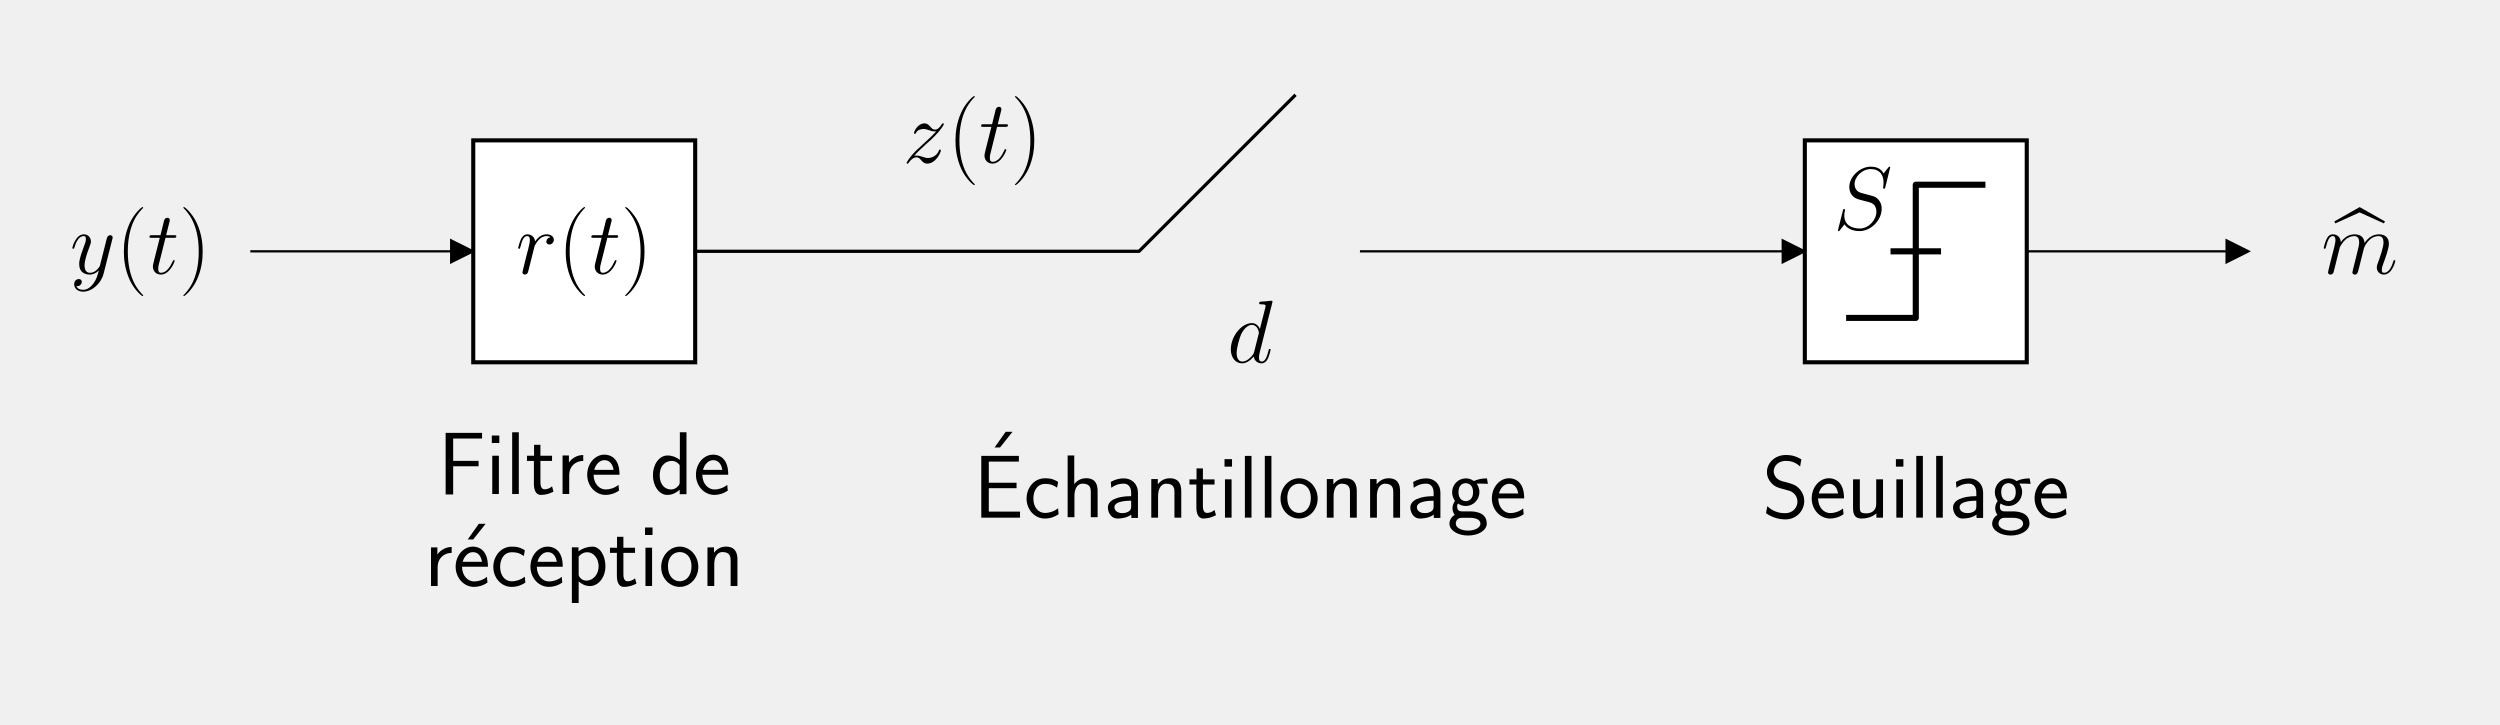
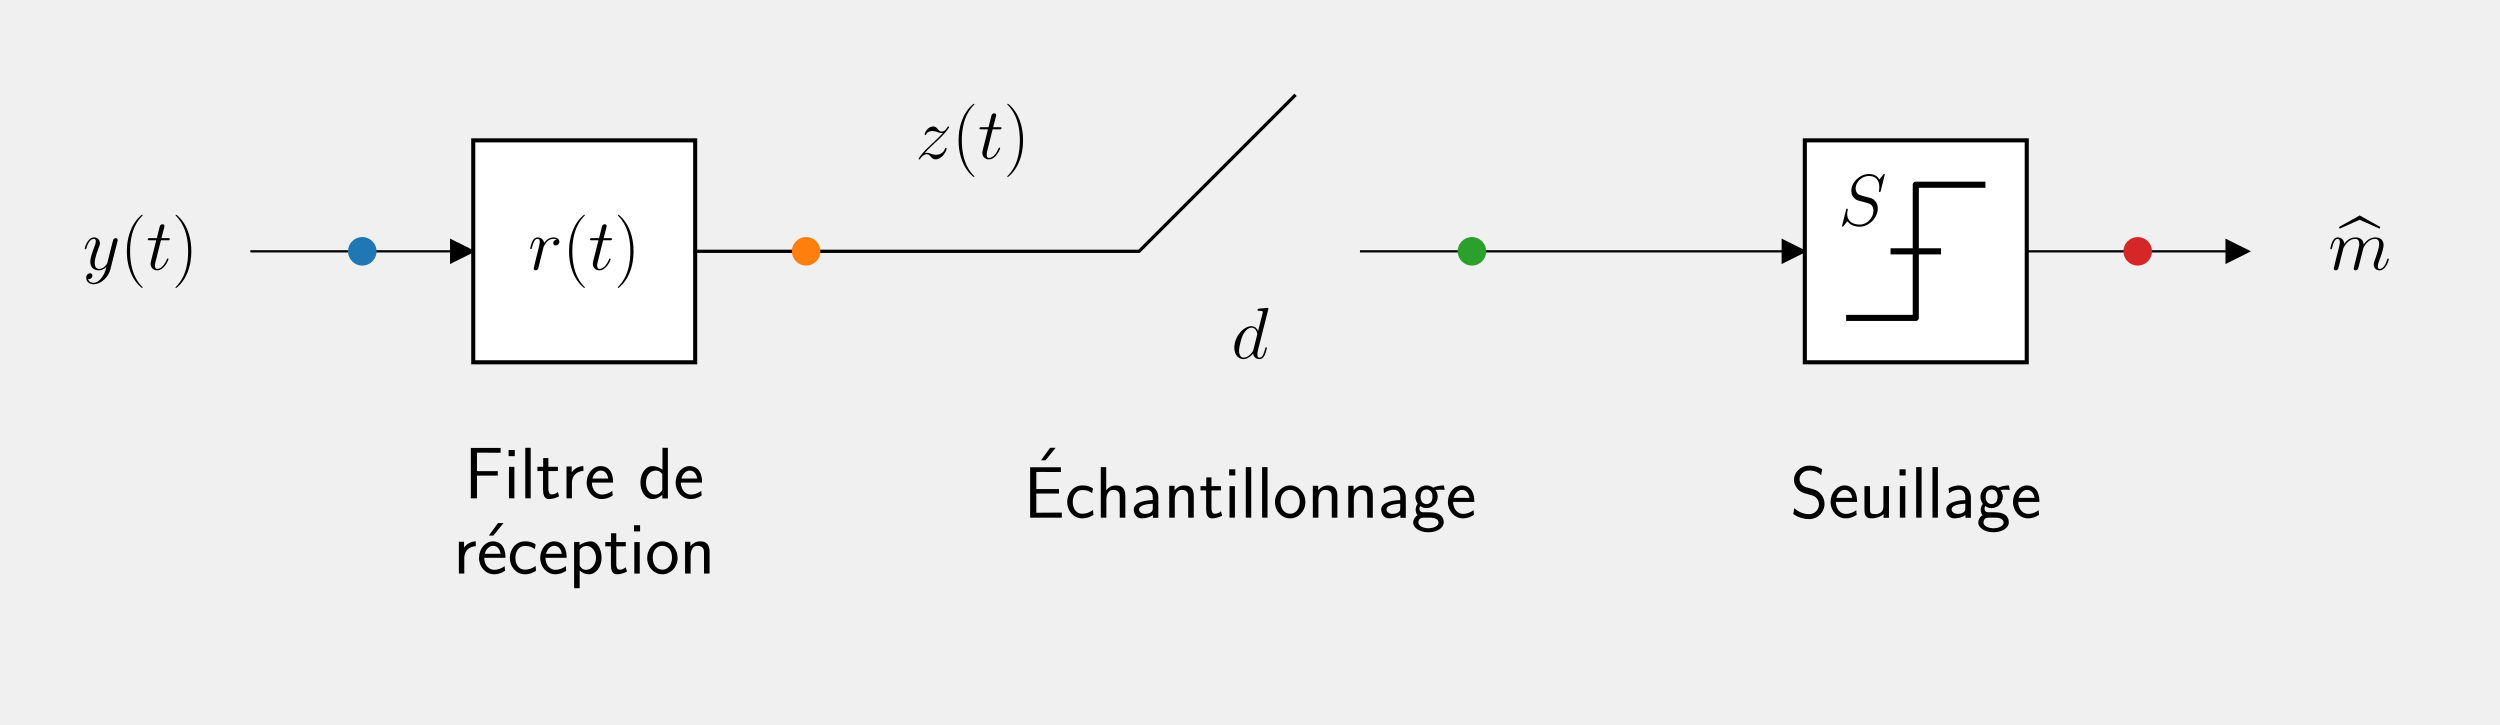
<svg xmlns="http://www.w3.org/2000/svg" xmlns:xlink="http://www.w3.org/1999/xlink" height="177.48pt" version="1.1" viewBox="0 0 612.36 177.48" width="612.36pt">
  <defs>
    <style type="text/css">*{stroke-linecap:butt;stroke-linejoin:round;}</style>
  </defs>
  <g id="figure_1">
    <g id="patch_1">
      <path d="M 0 177.48  L 612.36 177.48  L 612.36 0  L 0 0  z " style="fill:none;" />
    </g>
    <g id="axes_1">
      <g id="patch_2">
-         <path clip-path="url(#pd118811e2b)" d="M 115.92 61.56  L 110.484 64.278  L 110.484 61.587  L 61.56 61.587  L 61.56 61.533  L 110.484 61.533  L 110.484 58.842  z " style="stroke:#000000;stroke-linejoin:miter;stroke-width:0.5;" />
+         <path clip-path="url(#p0f16c1ee22)" d="M 115.92 61.56  L 110.484 64.278  L 110.484 61.587  L 61.56 61.587  L 61.56 61.533  L 110.484 61.533  L 110.484 58.842  z " style="stroke:#000000;stroke-linejoin:miter;stroke-width:0.5;" />
      </g>
      <g id="patch_3">
-         <path clip-path="url(#pd118811e2b)" d="M 115.92 88.74  L 170.28 88.74  L 170.28 34.38  L 115.92 34.38  z " style="fill:#ffffff;stroke:#000000;stroke-linejoin:miter;" />
+         <path clip-path="url(#p0f16c1ee22)" d="M 115.92 88.74  L 170.28 88.74  L 170.28 34.38  L 115.92 34.38  z " style="fill:#ffffff;stroke:#000000;stroke-linejoin:miter;" />
      </g>
      <g id="patch_4">
-         <path clip-path="url(#pd118811e2b)" d="M 442.08 61.56  L 436.644 64.278  L 436.644 61.587  L 333.36 61.587  L 333.36 61.533  L 436.644 61.533  L 436.644 58.842  z " style="stroke:#000000;stroke-linejoin:miter;stroke-width:0.5;" />
+         <path clip-path="url(#p0f16c1ee22)" d="M 442.08 61.56  L 436.644 64.278  L 436.644 61.587  L 333.36 61.587  L 333.36 61.533  L 436.644 61.533  L 436.644 58.842  z " style="stroke:#000000;stroke-linejoin:miter;stroke-width:0.5;" />
      </g>
      <g id="patch_5">
-         <path clip-path="url(#pd118811e2b)" d="M 442.08 88.74  L 496.44 88.74  L 496.44 34.38  L 442.08 34.38  z " style="fill:#ffffff;stroke:#000000;stroke-linejoin:miter;" />
+         <path clip-path="url(#p0f16c1ee22)" d="M 442.08 88.74  L 496.44 88.74  L 496.44 34.38  L 442.08 34.38  z " style="fill:#ffffff;stroke:#000000;stroke-linejoin:miter;" />
      </g>
      <g id="patch_6">
-         <path clip-path="url(#pd118811e2b)" d="M 550.8 61.56  L 545.364 64.278  L 545.364 61.587  L 496.44 61.587  L 496.44 61.533  L 545.364 61.533  L 545.364 58.842  z " style="stroke:#000000;stroke-linejoin:miter;stroke-width:0.5;" />
+         <path clip-path="url(#p0f16c1ee22)" d="M 550.8 61.56  L 545.364 64.278  L 545.364 61.587  L 496.44 61.587  L 496.44 61.533  L 545.364 61.533  L 545.364 58.842  z " style="stroke:#000000;stroke-linejoin:miter;stroke-width:0.5;" />
      </g>
      <g id="line2d_1">
-         <path clip-path="url(#pd118811e2b)" d="M 170.28 61.56  L 279 61.56  L 317.052 23.508  " style="fill:none;stroke:#000000;stroke-linecap:square;stroke-width:0.8;" />
+         <path clip-path="url(#p0f16c1ee22)" d="M 170.28 61.56  L 279 61.56  L 317.052 23.508  " style="fill:none;stroke:#000000;stroke-linecap:square;stroke-width:0.8;" />
      </g>
      <g id="line2d_2">
-         <path clip-path="url(#pd118811e2b)" d="M 452.952 77.868  L 469.26 77.868  L 469.26 45.252  L 485.568 45.252  " style="fill:none;stroke:#000000;stroke-linecap:square;stroke-width:1.5;" />
+         <path clip-path="url(#p0f16c1ee22)" d="M 452.952 77.868  L 469.26 77.868  L 469.26 45.252  L 485.568 45.252  " style="fill:none;stroke:#000000;stroke-linecap:square;stroke-width:1.5;" />
      </g>
      <g id="line2d_3">
-         <path clip-path="url(#pd118811e2b)" d="M 463.824 61.56  L 474.696 61.56  " style="fill:none;stroke:#000000;stroke-linecap:square;stroke-width:1.5;" />
+         <path clip-path="url(#p0f16c1ee22)" d="M 463.824 61.56  L 474.696 61.56  " style="fill:none;stroke:#000000;stroke-linecap:square;stroke-width:1.5;" />
      </g>
      <g id="text_1">
-         <g transform="translate(17.11809 67.03875)scale(0.22 -0.22)">
-           <defs>
-             <path d="M 1683 -700  C 1510 -939 1261 -1152 947 -1152  C 870 -1152 563 -1152 467 -889  C 486 -895 518 -895 531 -895  C 723 -895 851 -729 851 -582  C 851 -435 730 -384 634 -384  C 531 -384 307 -458 307 -759  C 307 -1071 582 -1286 947 -1286  C 1587 -1286 2234 -700 2413 6  L 3040 2485  C 3046 2517 3059 2556 3059 2594  C 3059 2689 2982 2753 2886 2753  C 2829 2753 2694 2727 2643 2535  L 2170 658  C 2138 543 2138 530 2086 460  C 1958 281 1747 64 1440 64  C 1082 64 1050 415 1050 588  C 1050 952 1222 1443 1395 1903  C 1466 2088 1504 2178 1504 2305  C 1504 2574 1312 2816 998 2816  C 410 2816 173 1890 173 1839  C 173 1814 198 1782 243 1782  C 301 1782 307 1807 333 1897  C 486 2433 730 2689 979 2689  C 1037 2689 1146 2689 1146 2478  C 1146 2312 1075 2127 979 1884  C 666 1047 666 837 666 683  C 666 77 1101 -64 1421 -64  C 1606 -64 1837 -6 2061 230  L 2067 224  C 1971 -147 1907 -392 1683 -700  z " id="CMMI12-79" transform="scale(0.015625)" />
-             <path d="M 1958 -1561  C 1958 -1555 1958 -1542 1939 -1523  C 1645 -1224 858 -407 858 1581  C 858 3569 1632 4379 1946 4697  C 1946 4704 1958 4717 1958 4736  C 1958 4755 1939 4768 1914 4768  C 1843 4768 1299 4296 986 3594  C 666 2887 576 2199 576 1588  C 576 1128 621 351 1005 -471  C 1312 -1135 1837 -1600 1914 -1600  C 1946 -1600 1958 -1587 1958 -1561  z " id="CMR17-28" transform="scale(0.015625)" />
-             <path d="M 1286 2566  L 1875 2566  C 1997 2566 2061 2566 2061 2681  C 2061 2752 2022 2752 1894 2752  L 1331 2752  L 1568 3692  C 1594 3781 1594 3794 1594 3840  C 1594 3943 1510 4000 1427 4000  C 1376 4000 1229 3981 1178 3775  L 928 2752  L 326 2752  C 198 2752 141 2752 141 2630  C 141 2566 186 2566 307 2566  L 877 2566  L 454 881  C 403 658 384 594 384 511  C 384 211 595 -64 954 -64  C 1600 -64 1946 868 1946 912  C 1946 951 1920 970 1882 970  C 1869 970 1843 970 1830 944  C 1824 938 1818 931 1773 829  C 1638 511 1344 64 973 64  C 781 64 768 224 768 364  C 768 370 768 492 787 568  L 1286 2566  z " id="CMMI12-74" transform="scale(0.015625)" />
-             <path d="M 1683 1581  C 1683 2040 1638 2817 1254 3639  C 947 4303 422 4768 346 4768  C 326 4768 301 4761 301 4729  C 301 4717 307 4710 314 4697  C 621 4378 1402 3568 1402 1584  C 1402 -407 627 -1217 314 -1537  C 307 -1549 301 -1556 301 -1568  C 301 -1600 326 -1600 346 -1600  C 416 -1600 960 -1128 1274 -426  C 1594 281 1683 969 1683 1581  z " id="CMR17-29" transform="scale(0.015625)" />
+         <g transform="translate(20.25662 66.04262)scale(0.18 -0.18)">
+           <defs>
+             <path d="M 1683 -673  C 1510 -921 1261 -1152 947 -1152  C 870 -1152 563 -1139 467 -826  C 486 -833 518 -833 531 -833  C 723 -833 851 -666 851 -519  C 851 -372 730 -320 634 -320  C 531 -320 307 -397 307 -711  C 307 -1050 582 -1280 947 -1280  C 1587 -1280 2234 -673 2413 -7  L 3040 2483  C 3046 2515 3059 2553 3059 2591  C 3059 2687 2982 2752 2886 2752  C 2829 2752 2694 2726 2643 2534  L 2170 657  C 2138 542 2138 530 2086 459  C 1958 281 1747 64 1440 64  C 1082 64 1050 415 1050 587  C 1050 951 1222 1443 1395 1902  C 1466 2087 1504 2177 1504 2305  C 1504 2573 1312 2816 998 2816  C 410 2816 173 1890 173 1838  C 173 1813 198 1781 243 1781  C 301 1781 307 1807 333 1896  C 486 2432 730 2687 979 2687  C 1037 2687 1146 2687 1146 2477  C 1146 2311 1075 2126 979 1883  C 666 1047 666 836 666 683  C 666 76 1101 -64 1421 -64  C 1606 -64 1837 -7 2061 230  L 2067 223  C 1971 -141 1907 -359 1683 -673  z " id="CMMI12-79" transform="scale(0.015625)" />
+             <path d="M 1958 -1562  C 1958 -1556 1958 -1543 1939 -1524  C 1645 -1223 858 -403 858 1596  C 858 3595 1632 4408 1946 4729  C 1946 4735 1958 4748 1958 4767  C 1958 4787 1939 4800 1914 4800  C 1843 4800 1299 4325 986 3620  C 666 2909 576 2218 576 1603  C 576 1141 621 360 1005 -467  C 1312 -1133 1837 -1600 1914 -1600  C 1946 -1600 1958 -1588 1958 -1562  z " id="CMR17-28" transform="scale(0.015625)" />
+             <path d="M 1286 2566  L 1875 2566  C 1997 2566 2061 2566 2061 2681  C 2061 2752 2022 2752 1894 2752  L 1331 2752  L 1568 3664  C 1594 3752 1594 3764 1594 3808  C 1594 3910 1510 3968 1427 3968  C 1376 3968 1229 3948 1178 3746  L 928 2752  L 326 2752  C 198 2752 141 2752 141 2630  C 141 2566 186 2566 307 2566  L 877 2566  L 454 881  C 403 657 384 593 384 510  C 384 210 595 -64 954 -64  C 1600 -64 1946 868 1946 913  C 1946 951 1920 970 1882 970  C 1869 970 1843 970 1830 944  C 1824 938 1818 932 1773 830  C 1638 510 1344 64 973 64  C 781 64 768 223 768 364  C 768 370 768 491 787 568  L 1286 2566  z " id="CMMI12-74" transform="scale(0.015625)" />
+             <path d="M 1683 1596  C 1683 2057 1638 2839 1254 3665  C 947 4332 422 4800 346 4800  C 326 4800 301 4793 301 4761  C 301 4748 307 4742 314 4729  C 621 4408 1402 3595 1402 1603  C 1402 -396 627 -1210 314 -1530  C 307 -1543 301 -1549 301 -1562  C 301 -1594 326 -1600 346 -1600  C 416 -1600 960 -1127 1274 -422  C 1594 289 1683 981 1683 1596  z " id="CMR17-29" transform="scale(0.015625)" />
          </defs>
          <use transform="scale(0.996264)" xlink:href="#CMMI12-79" />
          <use transform="translate(51.13878 0)scale(0.996264)" xlink:href="#CMR17-28" />
          <use transform="translate(86.41955 0)scale(0.996264)" xlink:href="#CMMI12-74" />
          <use transform="translate(121.6459 0)scale(0.996264)" xlink:href="#CMR17-29" />
        </g>
      </g>
      <g id="text_2">
-         <g transform="translate(126.3296 67.03875)scale(0.22 -0.22)">
-           <defs>
-             <path d="M 2490 2612  C 2291 2574 2189 2433 2189 2293  C 2189 2139 2310 2088 2400 2088  C 2579 2088 2726 2242 2726 2433  C 2726 2638 2528 2816 2208 2816  C 1952 2816 1658 2701 1389 2312  C 1344 2650 1088 2816 832 2816  C 582 2816 454 2625 378 2484  C 269 2254 173 1871 173 1839  C 173 1814 198 1782 243 1782  C 294 1782 301 1788 339 1935  C 435 2318 557 2689 813 2689  C 966 2689 1011 2580 1011 2395  C 1011 2254 947 2005 902 1807  L 723 1118  C 698 996 627 709 595 594  C 550 428 480 128 480 96  C 480 6 550 -64 646 -64  C 717 -64 838 -19 877 109  C 896 160 1133 1124 1171 1271  C 1203 1411 1242 1546 1274 1686  C 1299 1775 1325 1878 1344 1961  C 1363 2018 1536 2331 1696 2472  C 1773 2542 1939 2689 2202 2689  C 2304 2689 2406 2670 2490 2612  z " id="CMMI12-72" transform="scale(0.015625)" />
+         <g transform="translate(129.3787 66.04262)scale(0.18 -0.18)">
+           <defs>
+             <path d="M 2490 2633  C 2291 2598 2189 2457 2189 2316  C 2189 2163 2310 2111 2400 2111  C 2579 2111 2726 2265 2726 2457  C 2726 2651 2528 2816 2208 2816  C 1952 2816 1658 2700 1389 2335  C 1344 2660 1088 2816 832 2816  C 582 2816 454 2642 378 2508  C 269 2278 173 1892 173 1860  C 173 1834 198 1801 243 1801  C 294 1801 301 1808 339 1957  C 435 2342 557 2687 813 2687  C 966 2687 1011 2604 1011 2419  C 1011 2278 947 2028 902 1827  L 723 1130  C 698 1007 627 716 595 600  C 550 432 480 128 480 96  C 480 6 550 -64 646 -64  C 717 -64 838 -20 877 109  C 896 160 1133 1136 1171 1285  C 1203 1427 1242 1562 1274 1705  C 1299 1795 1325 1898 1344 1982  C 1363 2040 1536 2355 1696 2495  C 1773 2566 1939 2687 2202 2687  C 2304 2687 2406 2674 2490 2633  z " id="CMMI12-72" transform="scale(0.015625)" />
          </defs>
          <use transform="scale(0.996264)" xlink:href="#CMMI12-72" />
          <use transform="translate(46.67061 0)scale(0.996264)" xlink:href="#CMR17-28" />
          <use transform="translate(81.95138 0)scale(0.996264)" xlink:href="#CMMI12-74" />
          <use transform="translate(117.1777 0)scale(0.996264)" xlink:href="#CMR17-29" />
        </g>
      </g>
      <g id="text_3">
-         <g transform="translate(107.2286 121.0067)scale(0.22 -0.22)">
-           <defs>
-             <path d="M 2918 1984  L 2918 2373  L 1101 2373  L 1101 3968  L 1882 3968  C 1958 3968 2035 3968 2112 3968  L 3168 3968  L 3168 4375  L 563 4375  L 563 -32  L 1101 -32  L 1101 1984  L 2918 1984  z " id="CMSS17-46" transform="scale(0.015625)" />
-             <path d="M 979 4183  L 442 4183  L 442 3648  L 979 3648  L 979 4183  z M 947 2739  L 474 2739  L 474 0  L 947 0  L 947 2739  z " id="CMSS17-69" transform="scale(0.015625)" />
+         <g transform="translate(113.7507 122.0586)scale(0.18 -0.18)">
+           <defs>
+             <path d="M 2918 1984  L 2918 2374  L 1101 2374  L 1101 3993  L 1882 3993  C 1958 3993 2035 3987 2112 3987  L 3168 3987  L 3168 4403  L 563 4403  L 563 0  L 1101 0  L 1101 1984  L 2918 1984  z " id="CMSS17-46" transform="scale(0.015625)" />
+             <path d="M 979 4224  L 442 4224  L 442 3686  L 979 3686  L 979 4224  z M 947 2752  L 474 2752  L 474 0  L 947 0  L 947 2752  z " id="CMSS17-69" transform="scale(0.015625)" />
            <path d="M 947 4416  L 474 4416  L 474 0  L 947 0  L 947 4416  z " id="CMSS17-6c" transform="scale(0.015625)" />
-             <path d="M 1069 2368  L 1901 2368  L 1901 2737  L 1069 2737  L 1069 3520  L 614 3520  L 614 2737  L 109 2737  L 109 2368  L 602 2368  L 602 749  C 602 384 685 -64 1107 -64  C 1427 -64 1722 25 2003 172  L 1901 548  C 1747 414 1562 337 1363 337  C 1082 337 1069 696 1069 856  L 1069 2368  z " id="CMSS17-74" transform="scale(0.015625)" />
-             <path d="M 954 1363  C 954 1965 1395 2368 1958 2368  L 1958 2789  C 1549 2789 1165 2585 934 2253  L 934 2758  L 480 2758  L 480 0  L 954 0  L 954 1363  z " id="CMSS17-72" transform="scale(0.015625)" />
-             <path d="M 2502 1377  C 2502 1590 2490 2003 2285 2345  C 2061 2713 1696 2816 1421 2816  C 755 2816 192 2188 192 1375  C 192 582 774 -64 1510 -64  C 1798 -64 2150 19 2470 248  C 2470 274 2458 414 2451 420  C 2451 433 2432 630 2432 656  C 2125 407 1773 325 1517 325  C 1107 325 666 667 646 1377  L 2502 1377  z M 698 1728  C 781 2084 1062 2421 1421 2421  C 1517 2421 1965 2421 2080 1728  L 698 1728  z " id="CMSS17-65" transform="scale(0.015625)" />
-             <path d="M 2611 4416  L 2138 4416  L 2138 2438  C 1939 2603 1613 2756 1254 2756  C 672 2756 211 2131 211 1347  C 211 562 666 -64 1235 -64  C 1677 -64 1971 172 2125 306  L 2125 -13  L 2611 -13  L 2611 4416  z M 2125 836  C 2125 747 2125 653 1926 482  C 1798 375 1645 325 1498 325  C 1152 325 698 576 698 1340  C 698 2134 1210 2368 1562 2368  C 1798 2368 1990 2254 2125 2065  L 2125 836  z " id="CMSS17-64" transform="scale(0.015625)" />
+             <path d="M 1069 2380  L 1901 2380  L 1901 2752  L 1069 2752  L 1069 3520  L 614 3520  L 614 2752  L 109 2752  L 109 2380  L 602 2380  L 602 751  C 602 384 685 -64 1107 -64  C 1427 -64 1722 25 2003 172  L 1901 551  C 1747 416 1562 339 1363 339  C 1082 339 1069 699 1069 860  L 1069 2380  z " id="CMSS17-74" transform="scale(0.015625)" />
+             <path d="M 954 1369  C 954 1974 1395 2379 1958 2392  L 1958 2816  C 1549 2809 1165 2604 934 2270  L 934 2783  L 480 2783  L 480 0  L 954 0  L 954 1369  z " id="CMSS17-72" transform="scale(0.015625)" />
+             <path d="M 2502 1375  C 2502 1587 2490 2001 2285 2347  C 2061 2713 1696 2816 1421 2816  C 755 2816 192 2184 192 1363  C 192 579 774 -64 1510 -64  C 1798 -64 2150 19 2470 249  C 2470 275 2458 414 2451 421  C 2451 433 2432 629 2432 655  C 2125 408 1773 326 1517 326  C 1107 326 666 667 646 1375  L 2502 1375  z M 698 1728  C 781 2086 1062 2425 1421 2425  C 1517 2425 1965 2412 2080 1728  L 698 1728  z " id="CMSS17-65" transform="scale(0.015625)" />
+             <path d="M 2611 4416  L 2138 4416  L 2138 2495  C 1939 2662 1613 2816 1254 2816  C 672 2816 211 2179 211 1375  C 211 572 666 -64 1235 -64  C 1677 -64 1971 172 2125 307  L 2125 -13  L 2611 -13  L 2611 4416  z M 2125 851  C 2125 760 2125 663 1926 488  C 1798 378 1645 326 1498 326  C 1152 326 698 585 698 1369  C 698 2185 1210 2425 1562 2425  C 1798 2425 1990 2308 2125 2114  L 2125 851  z " id="CMSS17-64" transform="scale(0.015625)" />
          </defs>
          <use transform="scale(0.996264)" xlink:href="#CMSS17-46" />
          <use transform="translate(53.28956 0)scale(0.996264)" xlink:href="#CMSS17-69" />
          <use transform="translate(75.47028 0)scale(0.996264)" xlink:href="#CMSS17-6c" />
          <use transform="translate(97.651 0)scale(0.996264)" xlink:href="#CMSS17-74" />
          <use transform="translate(131.4826 0)scale(0.996264)" xlink:href="#CMSS17-72" />
          <use transform="translate(163.3923 0)scale(0.996264)" xlink:href="#CMSS17-65" />
          <use transform="translate(236.2603 0)scale(0.996264)" xlink:href="#CMSS17-64" />
          <use transform="translate(284.4652 0)scale(0.996264)" xlink:href="#CMSS17-65" />
        </g>
-         <g transform="translate(103.9299 143.5348)scale(0.22 -0.22)">
-           <defs>
-             <path d="M 2502 4448  L 2016 4448  L 1222 3328  L 1613 3328  L 2502 4448  z " id="CMSS17-13" transform="scale(0.015625)" />
-             <path d="M 2464 2541  C 2464 2585 2170 2714 2093 2739  C 1882 2816 1613 2816 1542 2816  C 710 2816 211 2093 211 1363  C 211 595 768 -64 1517 -64  C 1946 -64 2253 76 2502 242  L 2464 664  C 2189 453 1869 337 1523 337  C 1024 337 698 774 698 1369  C 698 1831 909 2414 1549 2414  C 1901 2414 2099 2343 2394 2145  L 2464 2541  z " id="CMSS17-63" transform="scale(0.015625)" />
-             <path d="M 966 333  C 1178 129 1466 -5 1773 -5  C 2368 -5 2880 603 2880 1412  C 2880 2159 2496 2816 1946 2816  C 1626 2816 1242 2702 954 2472  L 954 2765  L 480 2765  L 480 -1216  L 966 -1216  L 966 333  z M 966 2100  C 1018 2176 1235 2415 1587 2415  C 2035 2415 2394 1960 2394 1412  C 2394 787 1958 384 1530 384  C 1402 384 1267 415 1139 523  C 966 674 966 768 966 857  L 966 2100  z " id="CMSS17-70" transform="scale(0.015625)" />
-             <path d="M 2829 1356  C 2829 2176 2221 2816 1504 2816  C 768 2816 173 2157 173 1356  C 173 544 787 -64 1498 -64  C 2227 -64 2829 563 2829 1356  z M 1504 337  C 1050 337 659 709 659 1408  C 659 2151 1114 2427 1498 2427  C 1914 2427 2342 2126 2342 1408  C 2342 683 1926 337 1504 337  z " id="CMSS17-6f" transform="scale(0.015625)" />
-             <path d="M 2618 1877  C 2618 2283 2522 2816 1798 2816  C 1389 2816 1120 2606 941 2389  L 941 2758  L 474 2758  L 474 0  L 960 0  L 960 1559  C 960 1964 1114 2428 1549 2428  C 2112 2428 2131 2048 2131 1829  L 2131 0  L 2618 0  L 2618 1877  z " id="CMSS17-6e" transform="scale(0.015625)" />
+         <g transform="translate(111.0517 140.4906)scale(0.18 -0.18)">
+           <defs>
+             <path d="M 2502 4416  L 2016 4416  L 1222 3321  L 1613 3321  L 2502 4416  z " id="CMSS17-13" transform="scale(0.015625)" />
+             <path d="M 2464 2540  C 2464 2585 2170 2713 2093 2739  C 1882 2816 1613 2816 1542 2816  C 710 2816 211 2092 211 1363  C 211 595 768 -64 1517 -64  C 1946 -64 2253 76 2502 243  L 2464 665  C 2189 454 1869 339 1523 339  C 1024 339 698 774 698 1369  C 698 1830 909 2412 1549 2412  C 1901 2412 2099 2342 2394 2143  L 2464 2540  z " id="CMSS17-63" transform="scale(0.015625)" />
+             <path d="M 966 275  C 1178 70 1466 -64 1773 -64  C 2368 -64 2880 553 2880 1382  C 2880 2147 2496 2816 1946 2816  C 1626 2816 1242 2700 954 2470  L 954 2764  L 480 2764  L 480 -1280  L 966 -1280  L 966 275  z M 966 2088  C 1018 2166 1235 2412 1587 2412  C 2035 2412 2394 1946 2394 1382  C 2394 741 1958 326 1530 326  C 1402 326 1267 358 1139 468  C 966 624 966 721 966 812  L 966 2088  z " id="CMSS17-70" transform="scale(0.015625)" />
+             <path d="M 2829 1356  C 2829 2175 2221 2816 1504 2816  C 768 2816 173 2156 173 1356  C 173 544 787 -64 1498 -64  C 2227 -64 2829 563 2829 1356  z M 1504 339  C 1050 339 659 710 659 1407  C 659 2150 1114 2425 1498 2425  C 1914 2425 2342 2124 2342 1407  C 2342 684 1926 339 1504 339  z " id="CMSS17-6f" transform="scale(0.015625)" />
+             <path d="M 2618 1878  C 2618 2283 2522 2816 1798 2816  C 1389 2816 1120 2604 941 2386  L 941 2783  L 474 2783  L 474 0  L 960 0  L 960 1556  C 960 1962 1114 2425 1549 2425  C 2112 2425 2131 2045 2131 1826  L 2131 0  L 2618 0  L 2618 1878  z " id="CMSS17-6e" transform="scale(0.015625)" />
          </defs>
          <use transform="scale(0.996264)" xlink:href="#CMSS17-72" />
          <use transform="translate(29.30736 0)scale(0.996264)" xlink:href="#CMSS17-13" />
          <use transform="translate(31.90977 0)scale(0.996264)" xlink:href="#CMSS17-65" />
          <use transform="translate(73.5486 0)scale(0.996264)" xlink:href="#CMSS17-63" />
          <use transform="translate(115.1874 0)scale(0.996264)" xlink:href="#CMSS17-65" />
          <use transform="translate(156.8262 0)scale(0.996264)" xlink:href="#CMSS17-70" />
          <use transform="translate(205.0312 0)scale(0.996264)" xlink:href="#CMSS17-74" />
          <use transform="translate(238.8627 0)scale(0.996264)" xlink:href="#CMSS17-69" />
          <use transform="translate(261.0435 0)scale(0.996264)" xlink:href="#CMSS17-6f" />
          <use transform="translate(307.8871 0)scale(0.996264)" xlink:href="#CMSS17-6e" />
        </g>
      </g>
      <g id="text_4">
-         <g transform="translate(221.1203 39.85875)scale(0.22 -0.22)">
-           <defs>
-             <path d="M 813 486  C 1088 803 1312 1004 1632 1296  C 2016 1632 2182 1793 2272 1891  C 2720 2338 2944 2713 2944 2764  C 2944 2816 2893 2816 2880 2816  C 2835 2816 2822 2793 2790 2750  C 2630 2494 2477 2367 2310 2367  C 2176 2367 2106 2421 1984 2565  C 1850 2715 1741 2816 1555 2816  C 1088 2816 806 2257 806 2128  C 806 2108 813 2068 870 2068  C 922 2068 928 2091 947 2133  C 1056 2372 1363 2414 1485 2414  C 1619 2414 1747 2376 1882 2327  C 2125 2240 2227 2240 2291 2240  C 2336 2240 2362 2240 2394 2246  C 2182 1994 1837 1683 1549 1418  L 902 816  C 512 415 275 33 275 -12  C 275 -51 307 -64 346 -64  C 384 -64 390 -57 435 14  C 538 163 742 384 979 384  C 1114 384 1178 342 1306 193  C 1427 61 1536 -64 1741 -64  C 2368 -64 2726 732 2726 876  C 2726 903 2720 942 2656 942  C 2605 942 2598 917 2579 855  C 2438 488 2061 338 1811 338  C 1677 338 1549 376 1414 425  C 1158 512 1088 512 1005 512  C 941 512 870 512 813 486  z " id="CMMI12-7a" transform="scale(0.015625)" />
+         <g transform="translate(224.2311 38.86262)scale(0.18 -0.18)">
+           <defs>
+             <path d="M 813 486  C 1088 809 1312 1015 1632 1313  C 2016 1657 2182 1822 2272 1922  C 2720 2371 2944 2713 2944 2764  C 2944 2816 2893 2816 2880 2816  C 2835 2816 2822 2790 2790 2745  C 2630 2470 2477 2368 2310 2368  C 2176 2368 2106 2403 1984 2547  C 1850 2707 1741 2816 1555 2816  C 1088 2816 806 2265 806 2127  C 806 2107 813 2067 870 2067  C 922 2067 928 2094 947 2140  C 1056 2387 1363 2415 1485 2415  C 1619 2415 1747 2387 1882 2342  C 2125 2239 2227 2239 2291 2239  C 2336 2239 2362 2239 2394 2246  C 2182 1988 1837 1670 1549 1399  L 902 783  C 512 380 275 32 275 -13  C 275 -52 307 -64 346 -64  C 384 -64 390 -58 435 19  C 538 179 742 384 979 384  C 1114 384 1178 356 1306 211  C 1427 70 1536 -64 1741 -64  C 2368 -64 2726 723 2726 876  C 2726 902 2720 942 2656 942  C 2605 942 2598 915 2579 849  C 2438 460 2061 336 1811 336  C 1677 336 1549 364 1414 409  C 1158 512 1088 512 1005 512  C 941 512 870 512 813 486  z " id="CMMI12-7a" transform="scale(0.015625)" />
          </defs>
          <use transform="scale(0.996264)" xlink:href="#CMMI12-7a" />
          <use transform="translate(49.75514 0)scale(0.996264)" xlink:href="#CMR17-28" />
          <use transform="translate(85.03591 0)scale(0.996264)" xlink:href="#CMMI12-74" />
          <use transform="translate(120.2622 0)scale(0.996264)" xlink:href="#CMR17-29" />
        </g>
      </g>
      <g id="text_5">
-         <g transform="translate(300.6042 88.78275)scale(0.22 -0.22)">
-           <defs>
-             <path d="M 3219 4257  C 3226 4282 3238 4320 3238 4352  C 3238 4416 3174 4416 3162 4416  C 3155 4416 2842 4388 2810 4380  C 2701 4373 2605 4358 2490 4358  C 2330 4345 2285 4339 2285 4224  C 2285 4160 2336 4160 2426 4160  C 2739 4160 2746 4103 2746 4040  C 2746 4002 2733 3952 2726 3933  L 2336 2395  C 2266 2561 2093 2816 1760 2816  C 1037 2816 256 1884 256 939  C 256 307 627 -64 1062 -64  C 1414 -64 1715 211 1894 422  C 1958 45 2259 -64 2451 -64  C 2643 -64 2797 51 2912 281  C 3014 498 3104 888 3104 913  C 3104 945 3078 971 3040 971  C 2982 971 2976 939 2950 843  C 2854 466 2733 64 2470 64  C 2285 64 2272 229 2272 357  C 2272 382 2272 515 2317 694  L 3219 4257  z M 1926 760  C 1894 651 1894 639 1805 517  C 1664 338 1382 64 1082 64  C 819 64 672 300 672 677  C 672 1028 870 1743 992 2012  C 1210 2459 1510 2689 1760 2689  C 2182 2689 2266 2165 2266 2114  C 2266 2108 2246 2024 2240 2012  L 1926 760  z " id="CMMI12-64" transform="scale(0.015625)" />
+         <g transform="translate(301.618 87.78662)scale(0.18 -0.18)">
+           <defs>
+             <path d="M 3219 4255  C 3226 4281 3238 4319 3238 4351  C 3238 4416 3174 4416 3162 4416  C 3155 4416 2842 4390 2810 4383  C 2701 4377 2605 4364 2490 4358  C 2330 4345 2285 4339 2285 4223  C 2285 4159 2336 4159 2426 4159  C 2739 4159 2746 4103 2746 4040  C 2746 4002 2733 3951 2726 3932  L 2336 2394  C 2266 2560 2093 2816 1760 2816  C 1037 2816 256 1883 256 938  C 256 306 627 -64 1062 -64  C 1414 -64 1715 210 1894 421  C 1958 44 2259 -64 2451 -64  C 2643 -64 2797 51 2912 281  C 3014 498 3104 887 3104 913  C 3104 945 3078 970 3040 970  C 2982 970 2976 938 2950 842  C 2854 466 2733 64 2470 64  C 2285 64 2272 230 2272 357  C 2272 383 2272 517 2317 696  L 3219 4255  z M 1926 759  C 1894 651 1894 638 1805 517  C 1664 338 1382 64 1082 64  C 819 64 672 300 672 676  C 672 1028 870 1743 992 2011  C 1210 2458 1510 2687 1760 2687  C 2182 2687 2266 2164 2266 2113  C 2266 2107 2246 2024 2240 2011  L 1926 759  z " id="CMMI12-64" transform="scale(0.015625)" />
          </defs>
          <use transform="scale(0.996264)" xlink:href="#CMMI12-64" />
        </g>
      </g>
      <g id="text_6">
-         <g transform="translate(238.4317 126.792)scale(0.22 -0.22)">
-           <defs>
-             <path d="M 1958 433  C 1446 433 1216 433 1101 433  L 1101 2107  L 3085 2107  L 3085 2496  L 1101 2496  L 1101 4009  L 1926 4009  C 2003 4009 2080 4009 2157 4009  L 3251 4009  L 3251 4416  L 563 4416  L 563 0  L 3334 0  L 3334 433  L 1958 433  z " id="CMSS17-45" transform="scale(0.015625)" />
-             <path d="M 2618 1891  C 2618 2292 2522 2820 1798 2820  C 1395 2820 1133 2623 947 2407  L 947 4448  L 474 4448  L 474 32  L 960 32  L 960 1573  C 960 1973 1114 2432 1549 2432  C 2112 2432 2131 2056 2131 1839  L 2131 32  L 2618 32  L 2618 1891  z " id="CMSS17-68" transform="scale(0.015625)" />
-             <path d="M 2406 1791  C 2406 2392 1978 2808 1402 2808  C 1120 2808 813 2757 461 2553  L 499 2135  C 659 2248 934 2432 1395 2432  C 1722 2432 1920 2180 1920 1782  L 1920 1536  C 896 1536 256 1238 256 726  C 256 461 416 -64 947 -64  C 1043 -64 1562 -64 1933 217  L 1933 -19  L 2406 -19  L 2406 1791  z M 1920 816  C 1920 701 1920 548 1728 434  C 1562 325 1350 325 1261 325  C 941 325 723 511 723 744  C 723 1211 1722 1211 1920 1211  L 1920 816  z " id="CMSS17-61" transform="scale(0.015625)" />
-             <path d="M 2848 2808  C 2483 2808 2170 2738 1914 2617  C 1702 2777 1485 2808 1338 2808  C 781 2808 358 2349 358 1814  C 358 1468 550 1207 563 1195  C 448 1035 384 863 384 672  C 384 448 474 289 544 200  C 211 -3 166 -314 166 -435  C 166 -898 749 -1280 1498 -1280  C 2253 -1280 2835 -898 2835 -428  C 2835 448 1856 448 1587 448  L 1069 448  C 973 448 717 448 717 791  C 717 921 774 1004 781 1010  C 877 940 1075 832 1338 832  C 1869 832 2310 1278 2310 1827  C 2310 2132 2170 2355 2112 2432  L 2131 2432  C 2150 2432 2419 2432 2515 2432  C 2720 2432 2739 2429 2918 2419  L 2848 2808  z M 1338 1182  C 1120 1182 813 1315 813 1823  C 813 2375 1165 2464 1331 2464  C 1549 2464 1856 2331 1856 1823  C 1856 1271 1504 1182 1338 1182  z M 1581 -10  C 1734 -10 2381 -10 2381 -442  C 2381 -714 1984 -929 1504 -929  C 1018 -929 621 -720 621 -435  C 621 -403 621 -10 1062 -10  L 1581 -10  z " id="CMSS17-67" transform="scale(0.015625)" />
+         <g transform="translate(250.7496 126.792)scale(0.18 -0.18)">
+           <defs>
+             <path d="M 1958 435  C 1446 435 1216 435 1101 428  L 1101 2105  L 3085 2105  L 3085 2496  L 1101 2496  L 1101 3993  L 1926 3993  C 2003 3993 2080 3987 2157 3987  L 3251 3987  L 3251 4403  L 563 4403  L 563 0  L 3334 0  L 3334 441  L 1958 435  z " id="CMSS17-45" transform="scale(0.015625)" />
+             <path d="M 2618 1878  C 2618 2283 2522 2816 1798 2816  C 1395 2816 1133 2617 947 2399  L 947 4416  L 474 4416  L 474 0  L 960 0  L 960 1556  C 960 1962 1114 2425 1549 2425  C 2112 2425 2131 2045 2131 1826  L 2131 0  L 2618 0  L 2618 1878  z " id="CMSS17-68" transform="scale(0.015625)" />
+             <path d="M 2406 1789  C 2406 2399 1978 2816 1402 2816  C 1120 2816 813 2764 461 2559  L 499 2133  C 659 2250 934 2438 1395 2438  C 1722 2438 1920 2185 1920 1782  L 1920 1536  C 896 1504 256 1209 256 711  C 256 452 416 -64 947 -64  C 1043 -64 1562 -52 1933 224  L 1933 -13  L 2406 -13  L 2406 1789  z M 1920 824  C 1920 711 1920 559 1728 446  C 1562 339 1350 326 1261 326  C 941 326 723 503 723 723  C 723 1165 1722 1209 1920 1216  L 1920 824  z " id="CMSS17-61" transform="scale(0.015625)" />
+             <path d="M 2848 2816  C 2483 2809 2170 2739 1914 2617  C 1702 2783 1485 2816 1338 2816  C 781 2816 358 2356 358 1824  C 358 1481 550 1222 563 1209  C 448 1049 384 876 384 684  C 384 460 474 300 544 211  C 211 6 166 -308 166 -429  C 166 -896 749 -1280 1498 -1280  C 2253 -1280 2835 -896 2835 -423  C 2835 460 1856 467 1587 467  L 1069 467  C 973 467 717 467 717 793  C 717 921 774 1004 781 1011  C 877 940 1075 832 1338 832  C 1869 832 2310 1279 2310 1824  C 2310 2128 2170 2349 2112 2425  L 2131 2425  C 2150 2425 2419 2444 2515 2444  C 2720 2444 2739 2438 2918 2419  L 2848 2816  z M 1338 1184  C 1120 1184 813 1317 813 1824  C 813 2375 1165 2463 1331 2463  C 1549 2463 1856 2330 1856 1824  C 1856 1272 1504 1184 1338 1184  z M 1581 0  C 1734 0 2381 0 2381 -436  C 2381 -711 1984 -928 1504 -928  C 1018 -928 621 -717 621 -429  C 621 -397 621 0 1062 0  L 1581 0  z " id="CMSS17-67" transform="scale(0.015625)" />
          </defs>
          <use transform="translate(4.524202 26.29671)scale(0.996264)" xlink:href="#CMSS17-13" />
          <use transform="scale(0.996264)" xlink:href="#CMSS17-45" />
          <use transform="translate(55.89201 0)scale(0.996264)" xlink:href="#CMSS17-63" />
          <use transform="translate(97.53083 0)scale(0.996264)" xlink:href="#CMSS17-68" />
          <use transform="translate(145.7358 0)scale(0.996264)" xlink:href="#CMSS17-61" />
          <use transform="translate(190.6577 0)scale(0.996264)" xlink:href="#CMSS17-6e" />
          <use transform="translate(238.8626 0)scale(0.996264)" xlink:href="#CMSS17-74" />
          <use transform="translate(272.6942 0)scale(0.996264)" xlink:href="#CMSS17-69" />
          <use transform="translate(294.8749 0)scale(0.996264)" xlink:href="#CMSS17-6c" />
          <use transform="translate(317.0557 0)scale(0.996264)" xlink:href="#CMSS17-6c" />
          <use transform="translate(339.2364 0)scale(0.996264)" xlink:href="#CMSS17-6f" />
          <use transform="translate(386.08 0)scale(0.996264)" xlink:href="#CMSS17-6e" />
          <use transform="translate(434.2849 0)scale(0.996264)" xlink:href="#CMSS17-6e" />
          <use transform="translate(482.4899 0)scale(0.996264)" xlink:href="#CMSS17-61" />
          <use transform="translate(527.4118 0)scale(0.996264)" xlink:href="#CMSS17-67" />
          <use transform="translate(574.2554 0)scale(0.996264)" xlink:href="#CMSS17-65" />
        </g>
      </g>
      <g id="text_7">
-         <g transform="translate(449.0706 56.16675)scale(0.22 -0.22)">
-           <defs>
-             <path d="M 4064 4423  C 4064 4480 4019 4480 4006 4480  C 3981 4480 3974 4474 3898 4378  C 3859 4333 3597 4001 3590 3995  C 3379 4410 2957 4480 2688 4480  C 1875 4480 1139 3743 1139 3025  C 1139 2549 1427 2269 1741 2161  C 1811 2135 2189 2033 2381 1989  C 2707 1900 2790 1875 2925 1735  C 2950 1703 3078 1557 3078 1258  C 3078 667 2528 57 1888 57  C 1363 57 781 280 781 991  C 781 1112 806 1265 826 1328  C 826 1348 832 1378 832 1391  C 832 1417 819 1449 768 1449  C 710 1449 704 1436 678 1328  L 352 24  C 352 18 326 -64 326 -71  C 326 -128 378 -128 390 -128  C 416 -128 422 -122 499 -26  L 794 356  C 947 126 1280 -128 1875 -128  C 2701 -128 3456 666 3456 1460  C 3456 1728 3392 1963 3149 2197  C 3014 2331 2899 2363 2310 2516  C 1882 2630 1824 2649 1709 2751  C 1600 2858 1517 3011 1517 3227  C 1517 3761 2061 4308 2669 4308  C 3296 4308 3590 3926 3590 3323  C 3590 3158 3558 2986 3558 2961  C 3558 2903 3610 2903 3629 2903  C 3686 2903 3693 2922 3718 3024  L 4064 4423  z " id="CMMI12-53" transform="scale(0.015625)" />
+         <g transform="translate(450.2705 55.17062)scale(0.18 -0.18)">
+           <defs>
+             <path d="M 4064 4422  C 4064 4480 4019 4480 4006 4480  C 3981 4480 3974 4473 3898 4377  C 3859 4332 3597 4002 3590 3996  C 3379 4409 2957 4480 2688 4480  C 1875 4480 1139 3742 1139 3024  C 1139 2547 1427 2268 1741 2160  C 1811 2134 2189 2033 2381 1988  C 2707 1899 2790 1874 2925 1734  C 2950 1702 3078 1556 3078 1258  C 3078 667 2528 57 1888 57  C 1363 57 781 279 781 991  C 781 1112 806 1264 826 1328  C 826 1347 832 1378 832 1391  C 832 1417 819 1448 768 1448  C 710 1448 704 1436 678 1328  L 352 25  C 352 19 326 -64 326 -71  C 326 -128 378 -128 390 -128  C 416 -128 422 -122 499 -26  L 794 356  C 947 127 1280 -128 1875 -128  C 2701 -128 3456 667 3456 1461  C 3456 1728 3392 1963 3149 2198  C 3014 2331 2899 2363 2310 2516  C 1882 2630 1824 2649 1709 2751  C 1600 2859 1517 3011 1517 3227  C 1517 3761 2061 4307 2669 4307  C 3296 4307 3590 3926 3590 3322  C 3590 3157 3558 2986 3558 2960  C 3558 2903 3610 2903 3629 2903  C 3686 2903 3693 2922 3718 3024  L 4064 4422  z " id="CMMI12-53" transform="scale(0.015625)" />
          </defs>
          <use transform="scale(0.996264)" xlink:href="#CMMI12-53" />
        </g>
      </g>
      <g id="text_8">
-         <g transform="translate(431.6578 126.792)scale(0.22 -0.22)">
-           <defs>
-             <path d="M 2797 4169  C 2515 4334 2208 4480 1690 4480  C 864 4480 333 3879 333 3266  C 333 3025 403 2753 653 2475  C 902 2196 1184 2121 1542 2033  C 1690 1994 1939 1924 1984 1906  C 2342 1767 2515 1444 2515 1140  C 2515 742 2202 318 1645 318  C 1453 318 890 318 358 819  L 269 318  C 794 -64 1363 -128 1651 -128  C 2438 -128 3002 488 3002 1186  C 3002 1440 2925 1763 2656 2061  C 2394 2347 2163 2410 1638 2549  C 1338 2626 1146 2677 986 2873  C 877 3013 819 3146 819 3317  C 819 3673 1126 4060 1690 4060  C 1971 4060 2336 4002 2707 3660  L 2797 4169  z " id="CMSS17-53" transform="scale(0.015625)" />
-             <path d="M 2618 2739  L 2131 2739  L 2131 972  C 2131 498 1786 306 1421 306  C 998 306 960 447 960 709  L 960 2739  L 474 2739  L 474 678  C 474 179 646 -64 1088 -64  C 1306 -64 1798 -13 2144 306  L 2144 0  L 2618 0  L 2618 2739  z " id="CMSS17-75" transform="scale(0.015625)" />
+         <g transform="translate(438.4945 126.792)scale(0.18 -0.18)">
+           <defs>
+             <path d="M 2797 4230  C 2515 4396 2208 4544 1690 4544  C 864 4544 333 3934 333 3309  C 333 3064 403 2787 653 2504  C 902 2220 1184 2143 1542 2053  C 1690 2014 1939 1943 1984 1924  C 2342 1782 2515 1454 2515 1144  C 2515 738 2202 307 1645 307  C 1453 307 890 339 358 829  L 269 320  C 794 -64 1363 -128 1651 -128  C 2438 -128 3002 494 3002 1202  C 3002 1460 2925 1789 2656 2092  C 2394 2381 2163 2446 1638 2588  C 1338 2665 1146 2717 986 2916  C 877 3058 819 3193 819 3367  C 819 3728 1126 4121 1690 4121  C 1971 4121 2336 4063 2707 3715  L 2797 4230  z " id="CMSS17-53" transform="scale(0.015625)" />
+             <path d="M 2618 2752  L 2131 2752  L 2131 976  C 2131 500 1786 307 1421 307  C 998 307 960 448 960 712  L 960 2752  L 474 2752  L 474 680  C 474 179 646 -64 1088 -64  C 1306 -64 1798 -13 2144 307  L 2144 -13  L 2618 -13  L 2618 2752  z " id="CMSS17-75" transform="scale(0.015625)" />
          </defs>
          <use transform="scale(0.996264)" xlink:href="#CMSS17-53" />
          <use transform="translate(52.04852 0)scale(0.996264)" xlink:href="#CMSS17-65" />
          <use transform="translate(93.68734 0)scale(0.996264)" xlink:href="#CMSS17-75" />
          <use transform="translate(141.8923 0)scale(0.996264)" xlink:href="#CMSS17-69" />
          <use transform="translate(164.073 0)scale(0.996264)" xlink:href="#CMSS17-6c" />
          <use transform="translate(186.2537 0)scale(0.996264)" xlink:href="#CMSS17-6c" />
          <use transform="translate(208.4345 0)scale(0.996264)" xlink:href="#CMSS17-61" />
          <use transform="translate(253.3564 0)scale(0.996264)" xlink:href="#CMSS17-67" />
          <use transform="translate(300.2 0)scale(0.996264)" xlink:href="#CMSS17-65" />
        </g>
      </g>
      <g id="text_9">
-         <g transform="translate(568.594 67.03875)scale(0.22 -0.22)">
-           <defs>
-             <path d="M 1773 4384  L 3514 3597  L 3590 3738  L 1779 4762  L -32 3738  L 38 3597  L 1773 4384  z " id="CMEX10-62" transform="scale(0.015625)" />
-             <path d="M 1318 1871  C 1331 1910 1491 2229 1728 2433  C 1894 2586 2112 2689 2362 2689  C 2618 2689 2707 2497 2707 2242  C 2707 2203 2707 2076 2630 1775  L 2470 1118  C 2419 926 2298 453 2285 383  C 2259 287 2221 121 2221 96  C 2221 6 2291 -64 2387 -64  C 2579 -64 2611 83 2669 313  L 3053 1839  C 3066 1890 3398 2689 4102 2689  C 4358 2689 4448 2497 4448 2242  C 4448 1884 4198 1188 4058 805  C 4000 651 3968 568 3968 453  C 3968 166 4166 -64 4474 -64  C 5069 -64 5293 875 5293 913  C 5293 945 5267 971 5229 971  C 5171 971 5165 952 5133 843  C 4986 332 4749 64 4493 64  C 4429 64 4326 64 4326 269  C 4326 436 4403 640 4429 710  C 4544 1018 4832 1773 4832 2145  C 4832 2528 4608 2816 4122 2816  C 3693 2816 3347 2574 3091 2197  C 3072 2542 2861 2816 2381 2816  C 1811 2816 1510 2415 1395 2255  C 1376 2618 1114 2816 832 2816  C 646 2816 499 2727 378 2484  C 262 2254 173 1865 173 1839  C 173 1814 198 1782 243 1782  C 294 1782 301 1788 339 1935  C 435 2312 557 2689 813 2689  C 960 2689 1011 2586 1011 2395  C 1011 2254 947 2005 902 1807  L 723 1118  C 698 996 627 709 595 594  C 550 428 480 128 480 96  C 480 6 550 -64 646 -64  C 723 -64 813 -26 864 70  C 877 102 934 326 966 453  L 1107 1028  L 1318 1871  z " id="CMMI12-6d" transform="scale(0.015625)" />
+         <g transform="translate(570.3006 66.04262)scale(0.18 -0.18)">
+           <defs>
+             <path d="M 1773 4358  L 3514 3584  L 3590 3724  L 1779 4736  L -32 3724  L 38 3584  L 1773 4358  z " id="CMEX10-62" transform="scale(0.015625)" />
+             <path d="M 1318 1870  C 1331 1909 1491 2228 1728 2432  C 1894 2585 2112 2687 2362 2687  C 2618 2687 2707 2496 2707 2241  C 2707 2202 2707 2075 2630 1775  L 2470 1117  C 2419 925 2298 453 2285 383  C 2259 287 2221 121 2221 95  C 2221 6 2291 -64 2387 -64  C 2579 -64 2611 83 2669 313  L 3053 1838  C 3066 1890 3398 2687 4102 2687  C 4358 2687 4448 2496 4448 2241  C 4448 1883 4198 1187 4058 804  C 4000 651 3968 568 3968 453  C 3968 166 4166 -64 4474 -64  C 5069 -64 5293 874 5293 913  C 5293 945 5267 970 5229 970  C 5171 970 5165 951 5133 842  C 4986 332 4749 64 4493 64  C 4429 64 4326 70 4326 274  C 4326 440 4403 645 4429 715  C 4544 1021 4832 1775 4832 2145  C 4832 2528 4608 2816 4122 2816  C 3693 2816 3347 2573 3091 2196  C 3072 2541 2861 2816 2381 2816  C 1811 2816 1510 2413 1395 2253  C 1376 2617 1114 2816 832 2816  C 646 2816 499 2726 378 2483  C 262 2253 173 1864 173 1838  C 173 1813 198 1781 243 1781  C 294 1781 301 1787 339 1934  C 435 2311 557 2687 813 2687  C 960 2687 1011 2585 1011 2394  C 1011 2253 947 2004 902 1807  L 723 1117  C 698 996 627 708 595 593  C 550 427 480 127 480 95  C 480 6 550 -64 646 -64  C 723 -64 813 -26 864 70  C 877 102 934 325 966 453  L 1107 1028  L 1318 1870  z " id="CMMI12-6d" transform="scale(0.015625)" />
          </defs>
          <use transform="translate(14.98954 0.000091)scale(0.996264)" xlink:href="#CMEX10-62" />
          <use transform="scale(0.996264)" xlink:href="#CMMI12-6d" />
+         </g>
+       </g>
+       <g id="PathCollection_1">
+         <defs>
+           <path d="M 0 3  C 0.796 3 1.559 2.684 2.121 2.121  C 2.684 1.559 3 0.796 3 0  C 3 -0.796 2.684 -1.559 2.121 -2.121  C 1.559 -2.684 0.796 -3 0 -3  C -0.796 -3 -1.559 -2.684 -2.121 -2.121  C -2.684 -1.559 -3 -0.796 -3 0  C -3 0.796 -2.684 1.559 -2.121 2.121  C -1.559 2.684 -0.796 3 0 3  z " id="m7bd4e2f534" style="stroke:#1f77b4;" />
+         </defs>
+         <g clip-path="url(#p0f16c1ee22)">
+           <use style="fill:#1f77b4;stroke:#1f77b4;" x="88.74" xlink:href="#m7bd4e2f534" y="61.56" />
+         </g>
+       </g>
+       <g id="PathCollection_2">
+         <defs>
+           <path d="M 0 3  C 0.796 3 1.559 2.684 2.121 2.121  C 2.684 1.559 3 0.796 3 0  C 3 -0.796 2.684 -1.559 2.121 -2.121  C 1.559 -2.684 0.796 -3 0 -3  C -0.796 -3 -1.559 -2.684 -2.121 -2.121  C -2.684 -1.559 -3 -0.796 -3 0  C -3 0.796 -2.684 1.559 -2.121 2.121  C -1.559 2.684 -0.796 3 0 3  z " id="m0efb5359d9" style="stroke:#ff7f0e;" />
+         </defs>
+         <g clip-path="url(#p0f16c1ee22)">
+           <use style="fill:#ff7f0e;stroke:#ff7f0e;" x="197.46" xlink:href="#m0efb5359d9" y="61.56" />
+         </g>
+       </g>
+       <g id="PathCollection_3">
+         <defs>
+           <path d="M 0 3  C 0.796 3 1.559 2.684 2.121 2.121  C 2.684 1.559 3 0.796 3 0  C 3 -0.796 2.684 -1.559 2.121 -2.121  C 1.559 -2.684 0.796 -3 0 -3  C -0.796 -3 -1.559 -2.684 -2.121 -2.121  C -2.684 -1.559 -3 -0.796 -3 0  C -3 0.796 -2.684 1.559 -2.121 2.121  C -1.559 2.684 -0.796 3 0 3  z " id="m40849ed8d3" style="stroke:#2ca02c;" />
+         </defs>
+         <g clip-path="url(#p0f16c1ee22)">
+           <use style="fill:#2ca02c;stroke:#2ca02c;" x="360.54" xlink:href="#m40849ed8d3" y="61.56" />
+         </g>
+       </g>
+       <g id="PathCollection_4">
+         <defs>
+           <path d="M 0 3  C 0.796 3 1.559 2.684 2.121 2.121  C 2.684 1.559 3 0.796 3 0  C 3 -0.796 2.684 -1.559 2.121 -2.121  C 1.559 -2.684 0.796 -3 0 -3  C -0.796 -3 -1.559 -2.684 -2.121 -2.121  C -2.684 -1.559 -3 -0.796 -3 0  C -3 0.796 -2.684 1.559 -2.121 2.121  C -1.559 2.684 -0.796 3 0 3  z " id="mdd683b46e7" style="stroke:#d62728;" />
+         </defs>
+         <g clip-path="url(#p0f16c1ee22)">
+           <use style="fill:#d62728;stroke:#d62728;" x="523.62" xlink:href="#mdd683b46e7" y="61.56" />
        </g>
      </g>
    </g>
  </g>
  <defs>
-     <clipPath id="pd118811e2b">
+     <clipPath id="p0f16c1ee22">
      <rect height="163.08" width="597.96" x="7.2" y="7.2" />
    </clipPath>
  </defs>
</svg>
